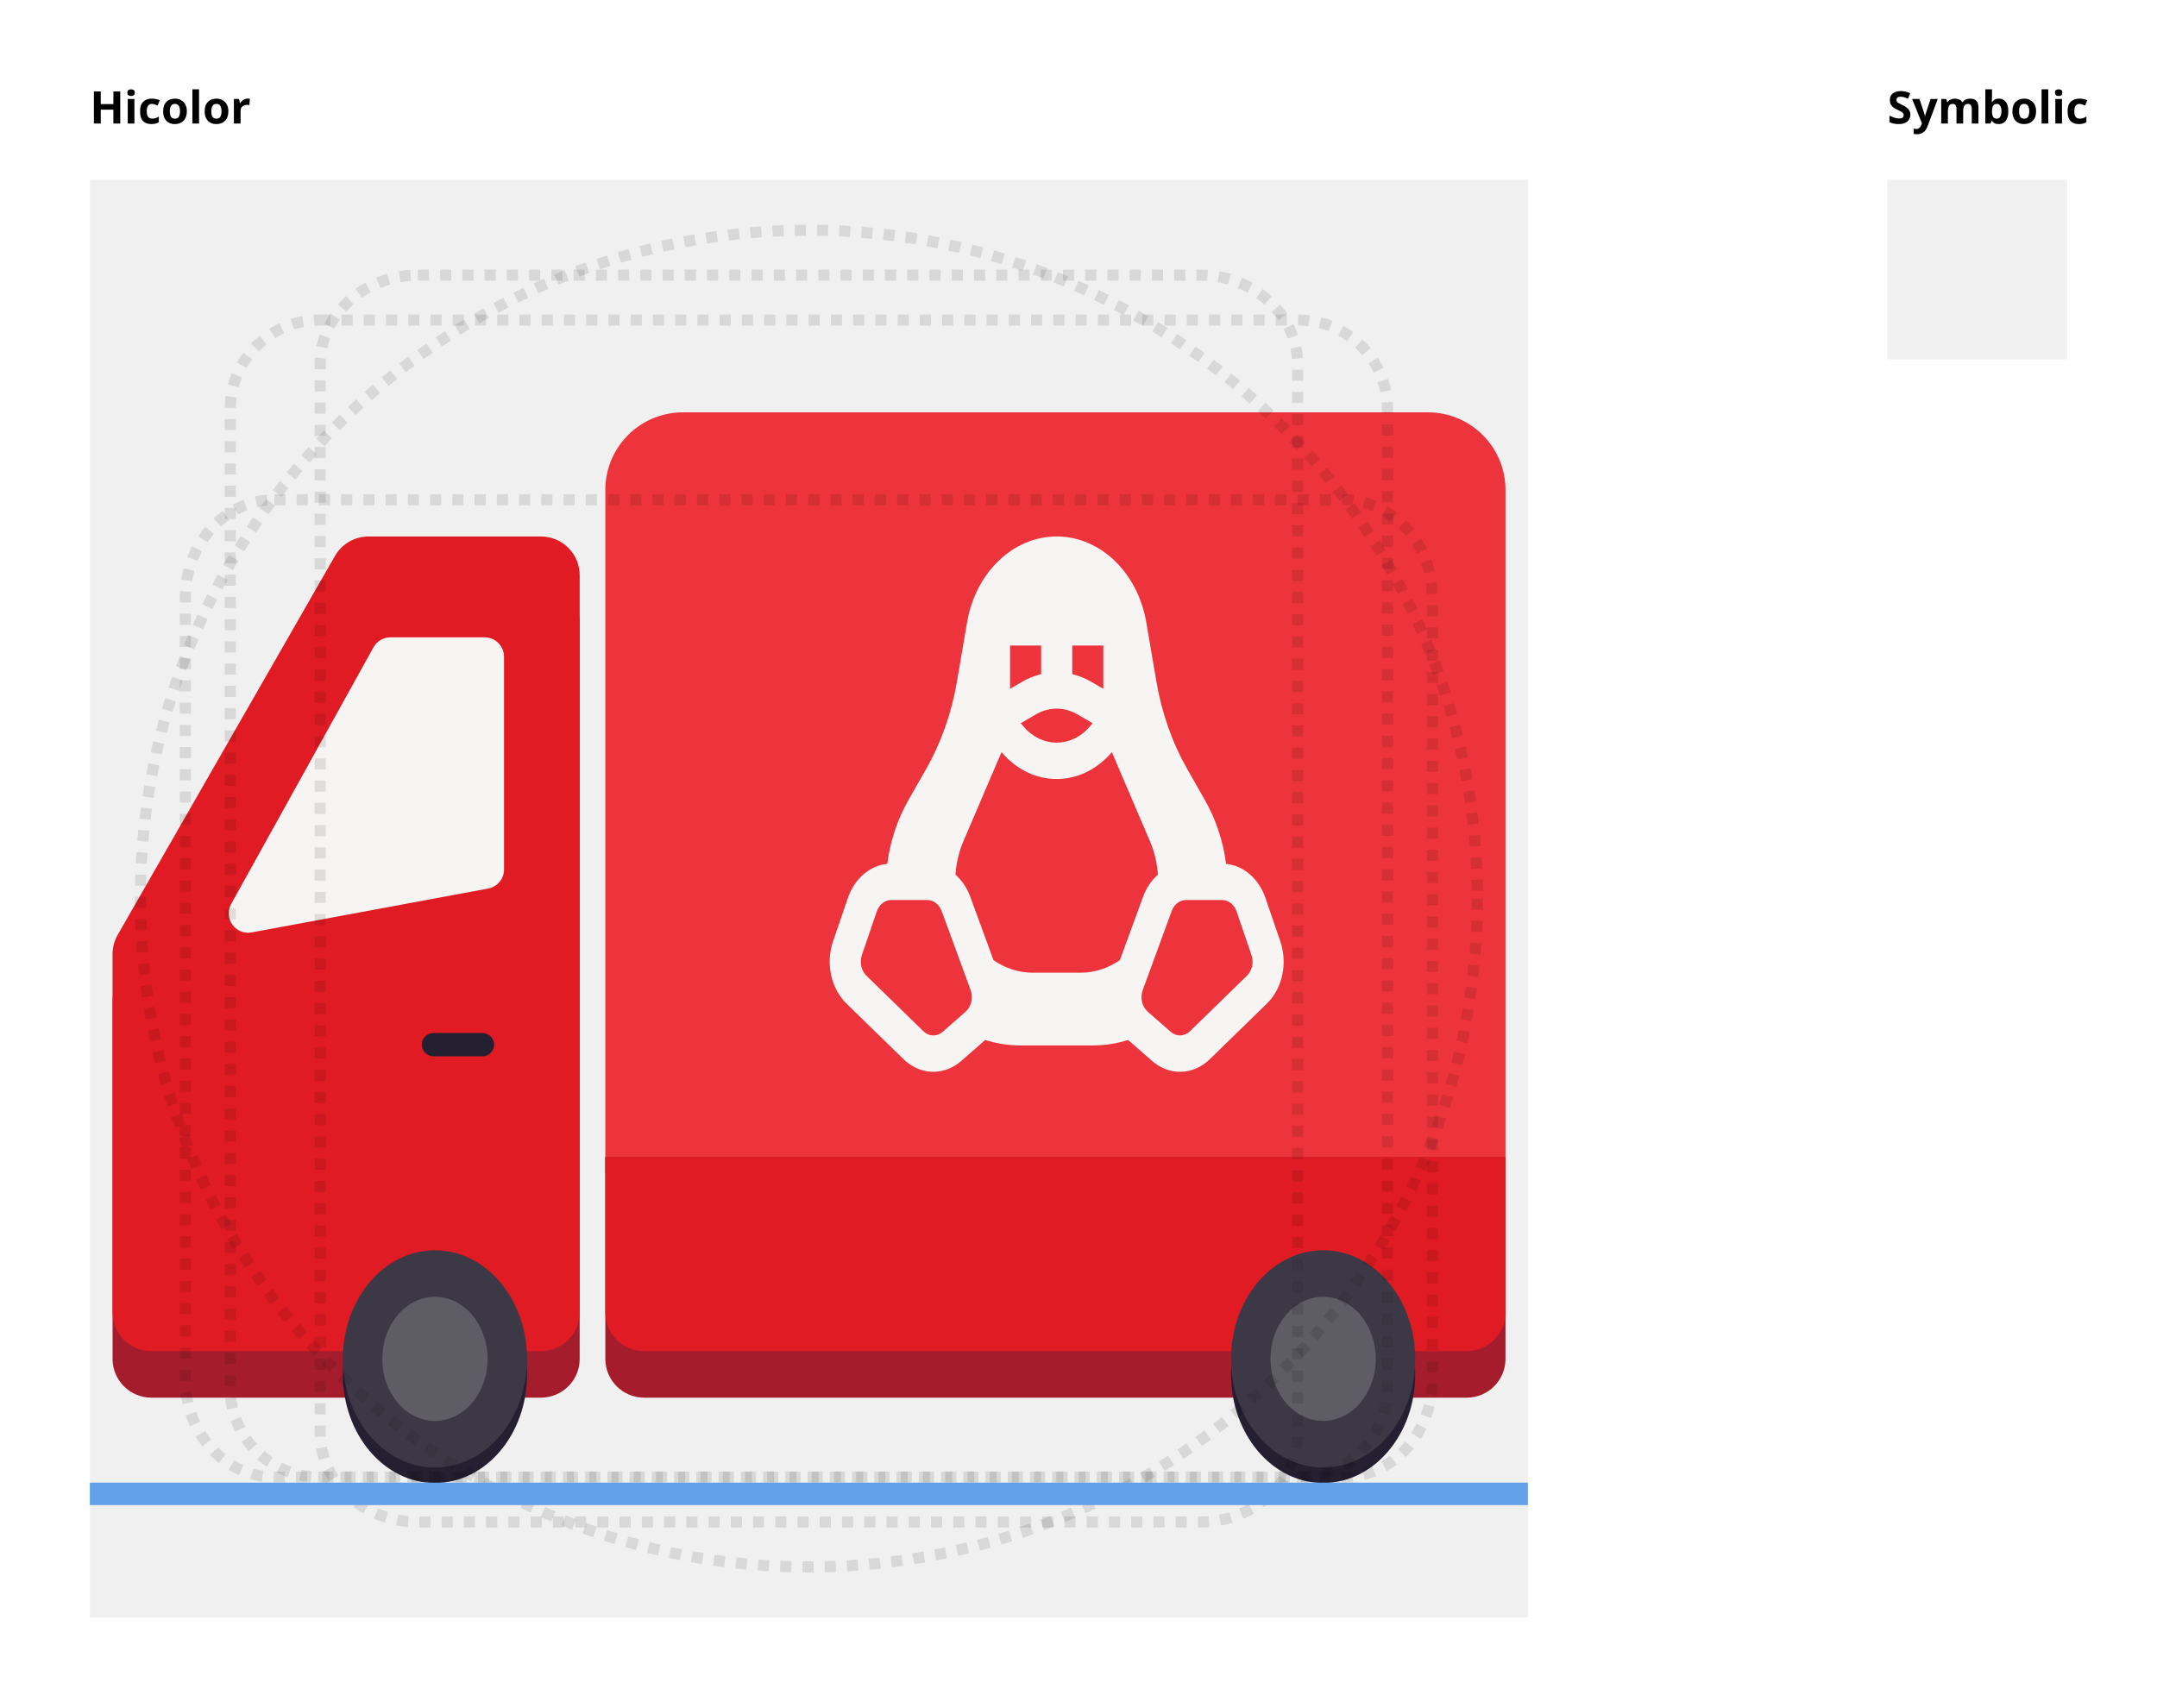
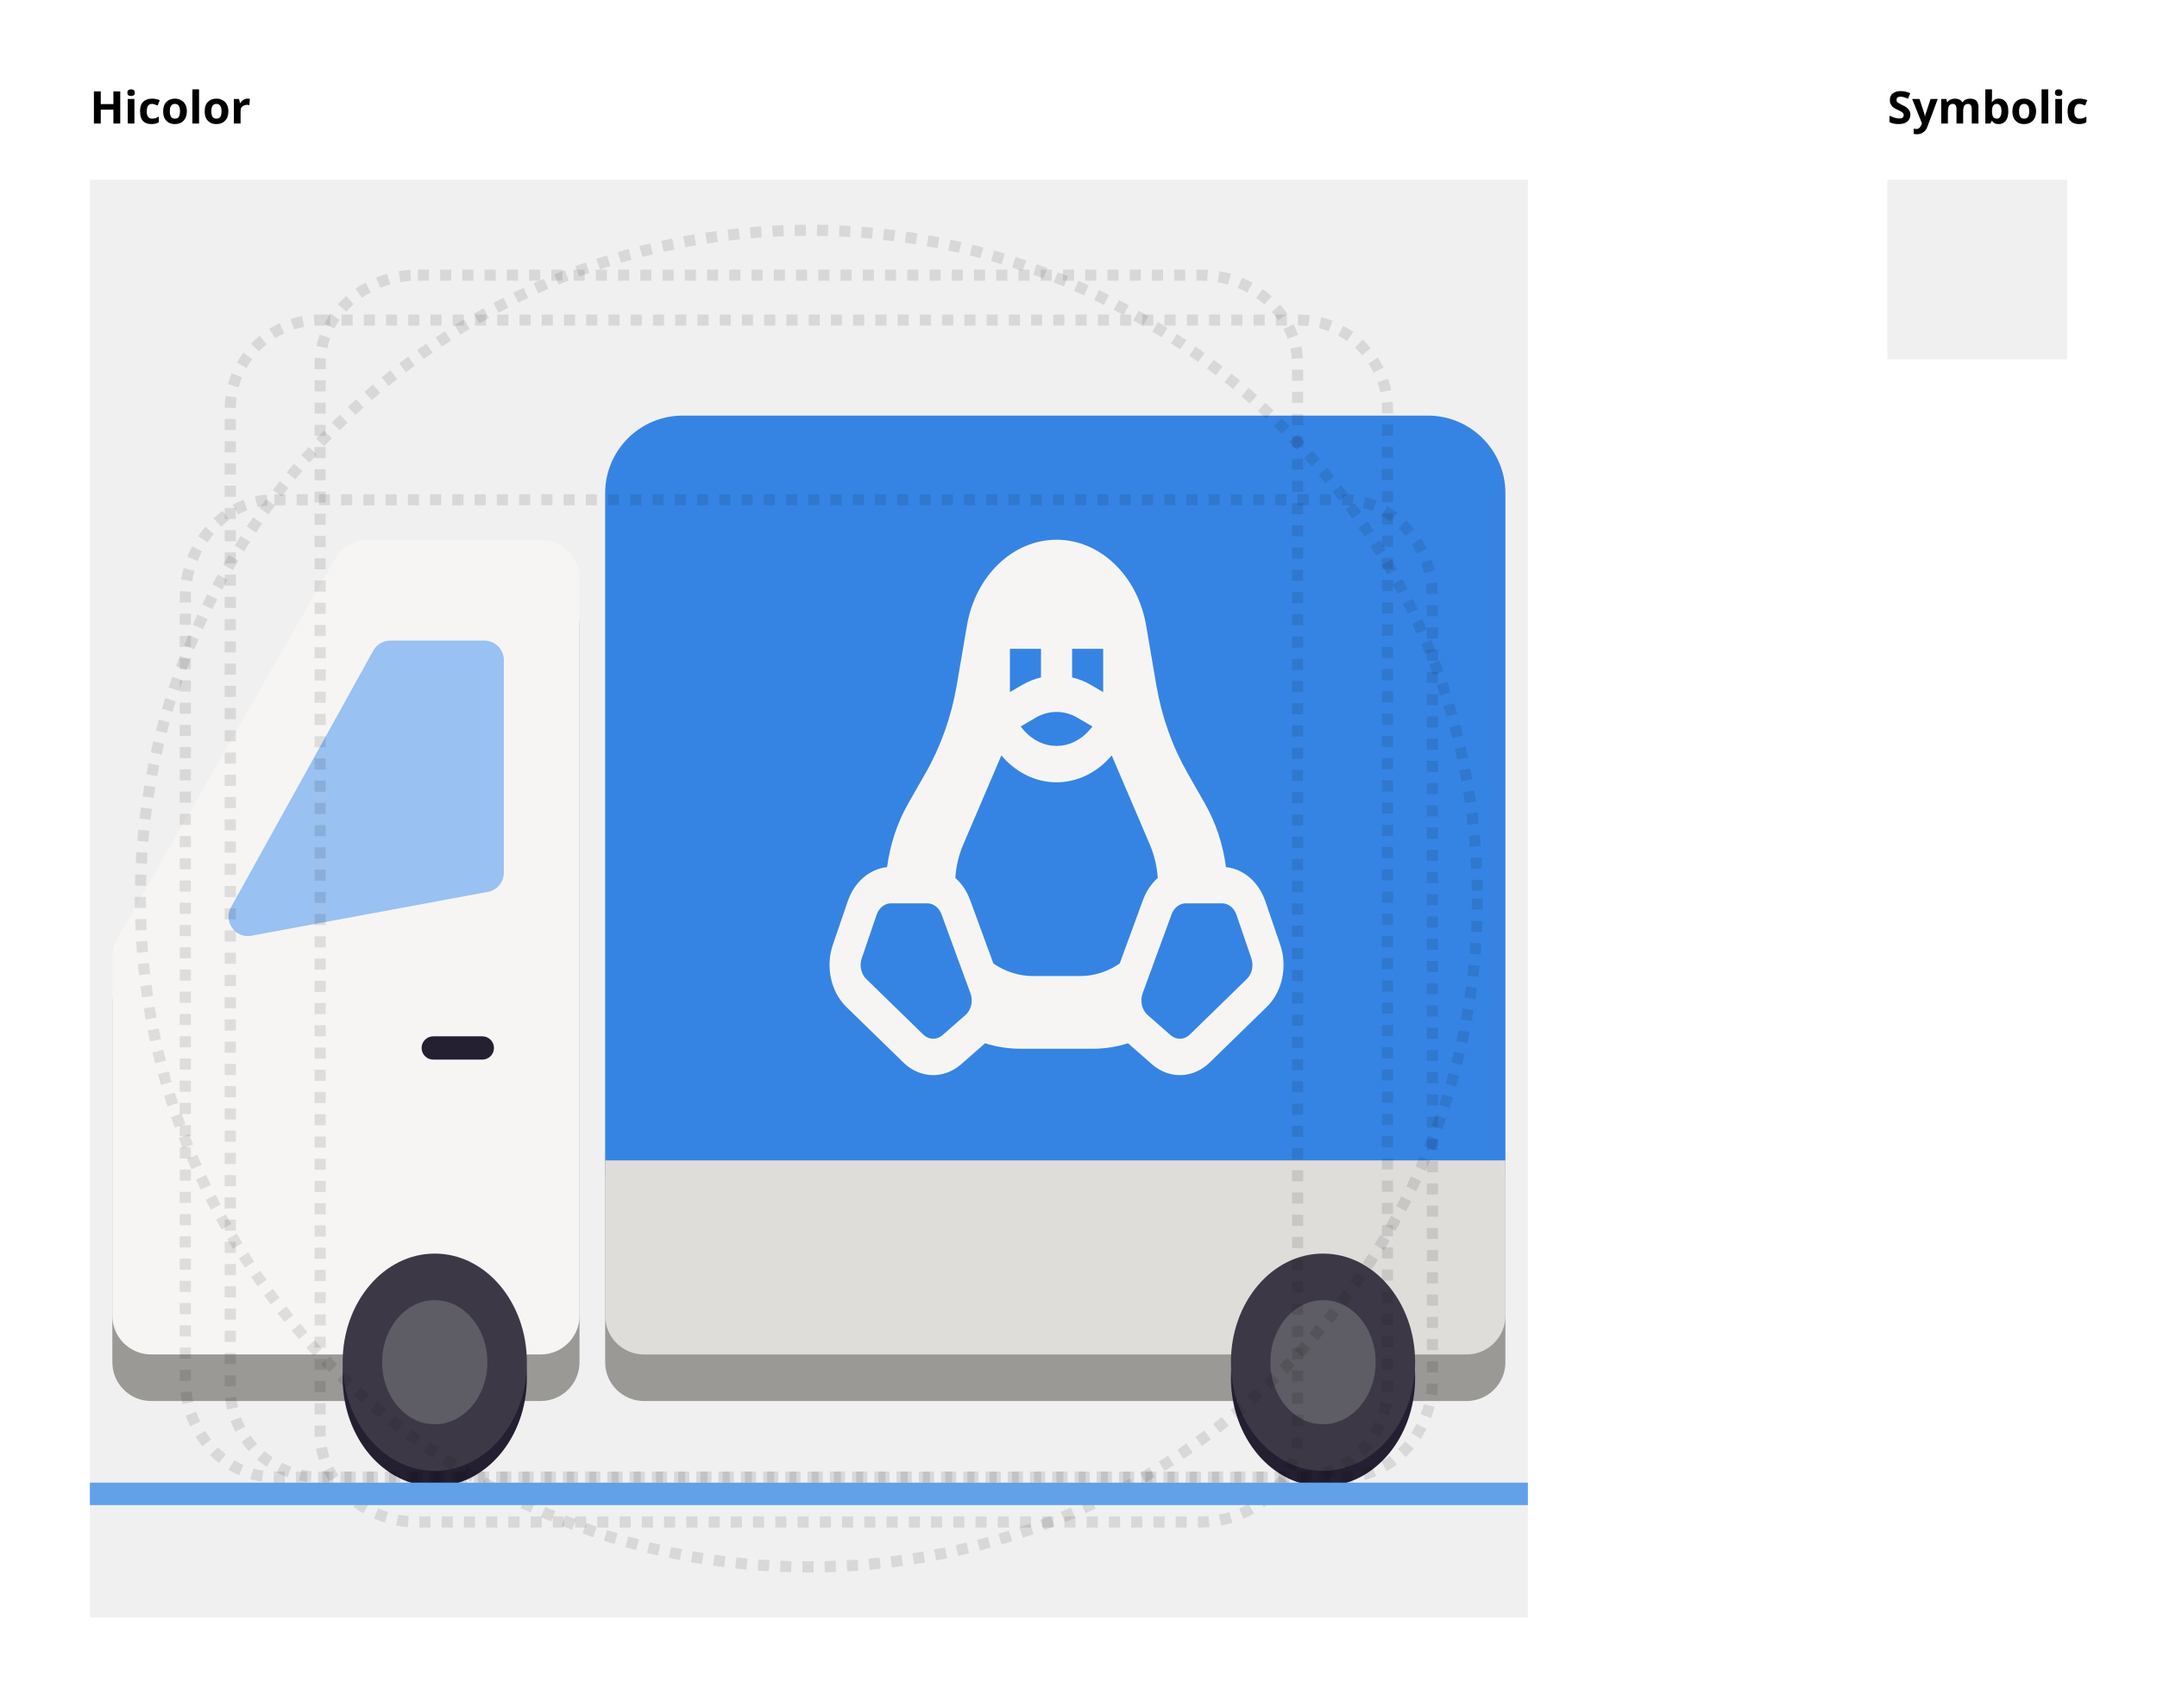
<svg xmlns="http://www.w3.org/2000/svg" width="192" height="152" id="svg11300" version="1.0" style="display:inline;enable-background:new" viewBox="0 0 192 152" xml:space="preserve">
  <defs id="defs3">
    <clipPath clipPathUnits="userSpaceOnUse" id="clipPath1609-3-1-6">
      <path id="path1611-6-6-8" d="m 252,116 28,-28 v -8 h -36 v 36 z" style="fill:#e74747;stroke:none;stroke-width:0.25px;stroke-linecap:butt;stroke-linejoin:miter;stroke-opacity:1" />
    </clipPath>
    <clipPath clipPathUnits="userSpaceOnUse" id="clipPath1609-3-1-6-9">
      <path id="path1611-6-6-8-3" d="m 252,116 28,-28 v -8 h -36 v 36 z" style="fill:#e74747;stroke:none;stroke-width:0.25px;stroke-linecap:butt;stroke-linejoin:miter;stroke-opacity:1" />
    </clipPath>
    <clipPath clipPathUnits="userSpaceOnUse" id="clipPath28140">
      <path id="path28142" d="M 244.364,123.636 280,88 V 77.818 h -45.818 v 45.818 z" style="fill:#e74747;stroke:none;stroke-width:0.25px;stroke-linecap:butt;stroke-linejoin:miter;stroke-opacity:1" />
    </clipPath>
    <clipPath clipPathUnits="userSpaceOnUse" id="clipPath28145">
      <path id="path28147" d="M 244.364,123.636 280,88 v -8 h -43.636 v 43.636 z" style="fill:#e74747;stroke:none;stroke-width:0.25px;stroke-linecap:butt;stroke-linejoin:miter;stroke-opacity:1" />
    </clipPath>
  </defs>
  <g id="layer1" style="display:inline" transform="translate(8,-156)">
    <g id="layer4" style="display:inline">
      <rect y="172" x="9.2651362e-08" height="128" width="128" id="hicolor" style="display:inline;overflow:visible;visibility:visible;fill:#f0f0f0;fill-opacity:0;fill-rule:nonzero;stroke:none;stroke-width:0.5;marker:none;enable-background:accumulate" />
      <rect style="display:inline;overflow:visible;visibility:visible;fill:#f0f0f0;fill-opacity:0;fill-rule:nonzero;stroke:none;stroke-width:0.5;marker:none;enable-background:accumulate" id="symbolic" width="16" height="16" x="160" y="172" />
    </g>
    <g id="layer2" style="display:inline">
      <g style="display:inline;fill:#000000;enable-background:new" transform="matrix(7.991171,0,0,8.003641,-167.7909,-4846.078)" id="g12027" />
      <rect style="display:inline;overflow:visible;visibility:visible;fill:#f0f0f0;fill-opacity:1;fill-rule:nonzero;stroke:none;stroke-width:0.5;marker:none;enable-background:accumulate" id="128" width="128" height="128" x="9.2651362e-08" y="172" />
      <g id="g883" style="fill:none;fill-opacity:0.251;stroke:#a579b3;stroke-opacity:1" transform="translate(-24,24)" />
      <g id="g900" style="fill:none;fill-opacity:0.251;stroke:#a579b3;stroke-opacity:1" transform="translate(-24,24)" />
      <rect y="172" x="160" height="16" width="16" id="16" style="display:inline;overflow:visible;visibility:visible;fill:#f0f0f0;fill-opacity:1;fill-rule:nonzero;stroke:none;stroke-width:0.5;marker:none;enable-background:accumulate" />
      <text xml:space="preserve" style="font-style:normal;font-variant:normal;font-weight:bold;font-stretch:normal;font-size:4px;line-height:125%;font-family:Cantarell;-inkscape-font-specification:'Cantarell, Bold';text-align:start;writing-mode:lr-tb;text-anchor:start;display:inline;fill:#000000;fill-opacity:1;stroke:none;stroke-width:0.333;enable-background:new" x="0" y="167" id="text863">
        <tspan style="font-size:4px;stroke-width:0.333" id="tspan861" x="0" y="167">Hicolor</tspan>
      </text>
      <text id="text867" y="167" x="160" style="font-style:normal;font-variant:normal;font-weight:bold;font-stretch:normal;font-size:4px;line-height:125%;font-family:Cantarell;-inkscape-font-specification:'Cantarell, Bold';text-align:start;writing-mode:lr-tb;text-anchor:start;display:inline;fill:#000000;fill-opacity:1;stroke:none;stroke-width:0.333;enable-background:new" xml:space="preserve">
        <tspan y="167" x="160" id="tspan865" style="font-size:4px;stroke-width:0.333">Symbolic</tspan>
      </text>
    </g>
    <g id="layer9" style="display:inline">
      <g transform="matrix(-1,0,0,1,-80,934)" style="display:inline;enable-background:new" id="g36832" />
      <filter id="a" height="1" width="1" x="0" y="0">
        <feColorMatrix in="SourceGraphic" type="matrix" values="0 0 0 0 1 0 0 0 0 1 0 0 0 0 1 0 0 0 1 0" id="feColorMatrix161671" />
      </filter>
      <mask id="b">
        <g filter="url(#a)" id="g161676">
          <path d="m 0 0 h 16 v 16 h -16 z" fill-opacity="0.3" id="path161674" />
        </g>
      </mask>
      <clipPath id="c">
        <path d="m 0 0 h 1600 v 1200 h -1600 z" id="path161679" />
      </clipPath>
      <g clip-path="url(#c)" mask="url(#b)" transform="translate(-22,-126)" id="g161686" style="fill:#222222;fill-opacity:1">
        <path d="m 580.938,215.75 v -2.188 l 4.219,-1.129 2.344,0.594 2.387,-0.668 3.742,1 v 2.453 z m 0,0" fill="#474747" id="path161684" style="fill:#222222;fill-opacity:1" />
      </g>
-       <g style="fill:none" id="g1" transform="matrix(0.3453716,0,0,0.3453716,2.019384,192.7106)">
-         <path d="M 127,20 C 127,8.954 135.954,0 147,0 h 192 c 11.046,0 20,8.954 20,20 V 196 H 127 Z" fill="#f66151" id="path1" style="fill:#ed333b;fill-opacity:1" />
-         <path d="m 127,192 h 232 v 52 c 0,5.523 -4.477,10 -10,10 H 137 c -5.523,0 -10,-4.477 -10,-10 z" fill="#a51d2d" id="path2" />
-         <path d="m 127,192 h 232 v 40 c 0,5.523 -4.477,10 -10,10 H 137 c -5.523,0 -10,-4.477 -10,-10 z" fill="#e01b24" id="path3" />
-         <path fill-rule="evenodd" clip-rule="evenodd" d="M 220.232,54.146 C 222.433,41.269 232.099,32 243.326,32 c 11.226,0 20.892,9.269 23.094,22.146 l 2.63,15.385 c 1.376,8.045 4.085,15.697 7.976,22.523 l 4.527,7.943 c 2.825,4.957 4.672,10.556 5.437,16.396 4.499,0.445 8.442,3.82 10.14,8.786 l 3.836,11.216 c 1.933,5.654 0.535,12.122 -3.465,16.02 l -14.696,14.325 c -4.279,4.172 -10.448,4.357 -14.904,0.447 l -5.918,-5.191 c -0.078,-0.068 -0.156,-0.138 -0.232,-0.209 -2.905,0.921 -5.961,1.413 -9.115,1.413 h -18.62 c -3.154,0 -6.21,-0.491 -9.115,-1.413 -0.076,0.071 -0.154,0.141 -0.232,0.209 l -5.917,5.191 c -4.457,3.91 -10.625,3.725 -14.905,-0.447 l -14.696,-14.325 c -4,-3.898 -5.398,-10.366 -3.465,-16.02 l 3.836,-11.216 c 1.698,-4.965 5.641,-8.34 10.14,-8.786 0.764,-5.84 2.611,-11.44 5.436,-16.396 l 4.527,-7.943 c 3.891,-6.827 6.601,-14.478 7.976,-22.523 z m 49.181,65.032 c -1.638,1.445 -2.966,3.385 -3.809,5.685 l -5.992,16.353 c -3.024,2.085 -6.52,3.242 -10.166,3.242 h -12.241 c -3.645,0 -7.141,-1.157 -10.165,-3.241 l -5.992,-16.354 c -0.843,-2.3 -2.171,-4.24 -3.809,-5.685 0.201,-2.965 0.884,-5.896 2.052,-8.626 l 9.814,-22.96 0.059,0.069 c 7.822,9.149 20.504,9.149 28.326,0 l 0.057,-0.067 9.814,22.959 c 1.168,2.73 1.851,5.661 2.052,8.626 z M 255.343,71.275 V 60.114 h -8.011 v 7.371 c 1.7,0.406 3.366,1.073 4.952,2.001 z M 239.32,67.486 v -7.372 h -8.012 v 11.162 l 3.061,-1.79 c 1.586,-0.928 3.251,-1.594 4.951,-2 z m -38.64,58.229 c -1.638,0 -3.111,1.166 -3.719,2.946 l -3.836,11.215 c -0.644,1.886 -0.178,4.041 1.155,5.341 l 14.696,14.325 c 1.427,1.39 3.483,1.452 4.968,0.149 l 5.918,-5.191 c 1.478,-1.296 2.006,-3.608 1.279,-5.595 l -7.457,-20.35 c -0.631,-1.723 -2.079,-2.84 -3.682,-2.84 z m 89.012,2.946 c -0.609,-1.78 -2.081,-2.946 -3.72,-2.946 h -9.322 c -1.603,0 -3.051,1.117 -3.682,2.84 l -7.456,20.35 c -0.728,1.987 -0.2,4.299 1.278,5.595 l 5.918,5.191 c 1.485,1.303 3.541,1.241 4.968,-0.149 l 14.696,-14.325 c 1.333,-1.3 1.8,-3.455 1.155,-5.341 z m -51.74,-50.793 c 3.384,-1.979 7.366,-1.979 10.749,0 l 3.887,2.273 -0.763,0.893 c -4.694,5.49 -12.303,5.49 -16.996,0 l -0.763,-0.893 z" fill="#f6f5f4" id="path4" />
-         <path d="m 110.391,44 c 5.523,0 10,4.477 10,10 v 190 c 0,5.523 -4.477,10 -10,10 H 10 C 4.477,254 0,249.523 0,244 v -92.337 c 0,-1.745 0.457,-3.46 1.325,-4.973 L 57.314,49.026 C 59.096,45.917 62.406,44 65.99,44 Z" fill="#a51d2d" id="path5" />
-         <path d="m 110.391,32 c 5.523,0 10,4.477 10,10 v 190 c 0,5.523 -4.477,10 -10,10 H 10 C 4.477,242 0,237.523 0,232 v -92.337 c 0,-1.745 0.457,-3.46 1.325,-4.973 L 57.314,37.026 C 59.096,33.917 62.406,32 65.99,32 Z" fill="#e01b24" id="path6" />
-         <path d="M 67.246,60.576 30.576,126.725 c -2.05,3.697 1.129,8.112 5.285,7.34 l 60.942,-11.307 c 2.369,-0.439 4.088,-2.506 4.088,-4.916 V 63 c 0,-2.761 -2.238,-5 -5,-5 H 71.619 c -1.817,0 -3.492,0.986 -4.373,2.576 z" fill="#f6f5f4" id="path7" />
-         <rect x="79.696" y="160" width="18.652" height="6" rx="3" fill="#241f31" id="rect7" />
-         <ellipse cx="83.087" cy="248" rx="23.739" ry="28" fill="#241f31" id="ellipse7" />
-         <ellipse cx="83.087" cy="244" rx="23.739" ry="28" fill="#3d3846" id="ellipse8" />
-         <ellipse cx="83.087" cy="244" rx="13.565" ry="16" fill="#5e5c64" id="ellipse9" />
-         <ellipse cx="312" cy="248" rx="23.739" ry="28" fill="#241f31" id="ellipse10" />
-         <ellipse cx="312" cy="244" rx="23.739" ry="28" fill="#3d3846" id="ellipse11" />
-         <ellipse cx="312" cy="244" rx="13.565" ry="16" fill="#5e5c64" id="ellipse12" />
+       <g style="fill:none" id="g2" transform="matrix(0.3454039,0,0,0.3454039,2,193)">
+         <path d="M 127,20 C 127,8.954 135.954,0 147,0 h 192 c 11.046,0 20,8.954 20,20 V 196 H 127 Z" fill="#3584e4" id="path1-3" />
+         <path d="m 127,192 h 232 v 52 c 0,5.523 -4.477,10 -10,10 H 137 c -5.523,0 -10,-4.477 -10,-10 z" fill="#9a9996" id="path2-6" />
+         <path d="m 127,192 h 232 v 40 c 0,5.523 -4.477,10 -10,10 H 137 c -5.523,0 -10,-4.477 -10,-10 z" fill="#deddda" id="path3-7" />
+         <path fill-rule="evenodd" clip-rule="evenodd" d="M 220.232,54.146 C 222.433,41.269 232.099,32 243.326,32 c 11.226,0 20.892,9.269 23.094,22.146 l 2.63,15.385 c 1.376,8.045 4.085,15.697 7.976,22.523 l 4.527,7.943 c 2.825,4.957 4.672,10.556 5.437,16.396 4.499,0.445 8.442,3.82 10.14,8.786 l 3.836,11.216 c 1.933,5.654 0.535,12.122 -3.465,16.02 l -14.696,14.325 c -4.279,4.172 -10.448,4.357 -14.904,0.447 l -5.918,-5.191 c -0.078,-0.068 -0.156,-0.138 -0.232,-0.209 -2.905,0.921 -5.961,1.413 -9.115,1.413 h -18.62 c -3.154,0 -6.21,-0.491 -9.115,-1.413 -0.076,0.071 -0.154,0.141 -0.232,0.209 l -5.917,5.191 c -4.457,3.91 -10.625,3.725 -14.905,-0.447 l -14.696,-14.325 c -4,-3.898 -5.398,-10.366 -3.465,-16.02 l 3.836,-11.216 c 1.698,-4.965 5.641,-8.34 10.139,-8.786 0.765,-5.84 2.612,-11.44 5.437,-16.396 l 4.527,-7.943 c 3.891,-6.827 6.6,-14.478 7.976,-22.523 z m 49.181,65.032 c -1.638,1.445 -2.966,3.385 -3.809,5.685 l -5.992,16.353 c -3.024,2.085 -6.52,3.242 -10.166,3.242 h -12.241 c -3.645,0 -7.141,-1.157 -10.165,-3.241 l -5.992,-16.354 c -0.843,-2.3 -2.171,-4.24 -3.809,-5.685 0.2,-2.965 0.884,-5.896 2.052,-8.626 l 9.814,-22.96 0.059,0.069 c 7.822,9.149 20.504,9.149 28.326,0 l 0.057,-0.067 9.814,22.959 c 1.168,2.73 1.851,5.661 2.052,8.626 z M 255.343,71.275 V 60.114 h -8.011 v 7.371 c 1.7,0.406 3.366,1.073 4.952,2.001 z M 239.32,67.486 v -7.372 h -8.012 v 11.162 l 3.061,-1.79 c 1.586,-0.928 3.251,-1.594 4.951,-2 z m -38.64,58.229 c -1.638,0 -3.111,1.166 -3.719,2.946 l -3.836,11.215 c -0.645,1.886 -0.178,4.041 1.155,5.341 l 14.696,14.325 c 1.427,1.39 3.483,1.452 4.968,0.149 l 5.918,-5.191 c 1.478,-1.296 2.006,-3.608 1.279,-5.595 l -7.457,-20.35 c -0.631,-1.723 -2.079,-2.84 -3.682,-2.84 z m 89.012,2.946 c -0.609,-1.78 -2.081,-2.946 -3.72,-2.946 h -9.322 c -1.603,0 -3.051,1.117 -3.682,2.84 l -7.456,20.35 c -0.728,1.987 -0.2,4.299 1.278,5.595 l 5.918,5.191 c 1.485,1.303 3.541,1.241 4.968,-0.149 l 14.696,-14.325 c 1.333,-1.3 1.8,-3.455 1.155,-5.341 z m -51.74,-50.793 c 3.384,-1.979 7.366,-1.979 10.749,0 l 3.887,2.273 -0.763,0.893 c -4.694,5.49 -12.303,5.49 -16.996,0 l -0.763,-0.893 z" fill="#f6f5f4" id="path4-5" />
+         <path d="m 110.391,44 c 5.523,0 10,4.477 10,10 v 190 c 0,5.523 -4.477,10 -10,10 H 10 C 4.477,254 0,249.523 0,244 v -92.337 c 0,-1.745 0.457,-3.46 1.325,-4.973 L 57.314,49.026 C 59.096,45.917 62.406,44 65.99,44 Z" fill="#9a9996" id="path5-3" />
+         <path d="m 110.391,32 c 5.523,0 10,4.477 10,10 v 190 c 0,5.523 -4.477,10 -10,10 H 10 C 4.477,242 0,237.523 0,232 v -92.337 c 0,-1.745 0.457,-3.46 1.325,-4.973 L 57.314,37.026 C 59.096,33.917 62.406,32 65.99,32 Z" fill="#f6f5f4" id="path6-5" />
+         <path d="M 67.246,60.576 30.576,126.725 c -2.05,3.697 1.129,8.112 5.285,7.34 l 60.942,-11.307 c 2.369,-0.439 4.088,-2.506 4.088,-4.916 V 63 c 0,-2.761 -2.238,-5 -5,-5 H 71.619 c -1.817,0 -3.492,0.986 -4.373,2.576 z" fill="#99c1f1" id="path7-6" />
+         <rect x="79.696" y="160" width="18.652" height="6" rx="3" fill="#241f31" id="rect7-2" />
+         <ellipse cx="83.087" cy="248" rx="23.739" ry="28" fill="#241f31" id="ellipse7-9" />
+         <ellipse cx="83.087" cy="244" rx="23.739" ry="28" fill="#3d3846" id="ellipse8-1" />
+         <ellipse cx="83.087" cy="244" rx="13.565" ry="16" fill="#5e5c64" id="ellipse9-2" />
+         <ellipse cx="312" cy="248" rx="23.739" ry="28" fill="#241f31" id="ellipse10-7" />
+         <ellipse cx="312" cy="244" rx="23.739" ry="28" fill="#3d3846" id="ellipse11-0" />
+         <ellipse cx="312" cy="244" rx="13.565" ry="16" fill="#5e5c64" id="ellipse12-9" />
      </g>
    </g>
    <g id="layer3" style="display:inline">
      <circle cx="64" cy="236" r="59.504" id="circle2892" style="display:inline;opacity:0.1;vector-effect:none;fill:none;fill-opacity:1;stroke:#000000;stroke-width:0.99;stroke-linecap:butt;stroke-linejoin:miter;stroke-miterlimit:4;stroke-dasharray:0.99, 0.99;stroke-dashoffset:0;stroke-opacity:1;marker:none;marker-start:none;marker-mid:none;marker-end:none;paint-order:normal;enable-background:new" />
      <rect ry="7.929" rx="8.701" y="180.495" x="20.495" height="111.01" width="87.01" id="rect2894" style="display:inline;opacity:0.1;vector-effect:none;fill:none;fill-opacity:1;stroke:#000000;stroke-width:0.99;stroke-linecap:butt;stroke-linejoin:miter;stroke-miterlimit:4;stroke-dasharray:0.99, 0.99;stroke-dashoffset:0;stroke-opacity:1;marker:none;marker-start:none;marker-mid:none;marker-end:none;paint-order:normal;enable-background:new" />
      <rect ry="7.924" rx="7.924" y="184.495" x="12.495" height="103.01" width="103.01" id="rect2896" style="display:inline;opacity:0.1;vector-effect:none;fill:none;fill-opacity:1;stroke:#000000;stroke-width:0.99;stroke-linecap:butt;stroke-linejoin:miter;stroke-miterlimit:4;stroke-dasharray:0.99, 0.99;stroke-dashoffset:0;stroke-opacity:1;marker:none;marker-start:none;marker-mid:none;marker-end:none;paint-order:normal;enable-background:new" />
      <rect ry="8.701" rx="7.929" y="200.495" x="8.495" height="87.01" width="111.01" id="rect2898" style="display:inline;opacity:0.1;vector-effect:none;fill:none;fill-opacity:1;stroke:#000000;stroke-width:0.99;stroke-linecap:butt;stroke-linejoin:miter;stroke-miterlimit:4;stroke-dasharray:0.99, 0.99;stroke-dashoffset:0;stroke-opacity:1;marker:none;marker-start:none;marker-mid:none;marker-end:none;paint-order:normal;enable-background:new" />
      <path id="path2900" d="M 2.6203015e-5,289 H 128" style="display:inline;fill:none;stroke:#62a0ea;stroke-width:2;stroke-linecap:butt;stroke-linejoin:miter;stroke-miterlimit:4;stroke-dasharray:none;stroke-opacity:1;enable-background:new" />
    </g>
  </g>
</svg>
